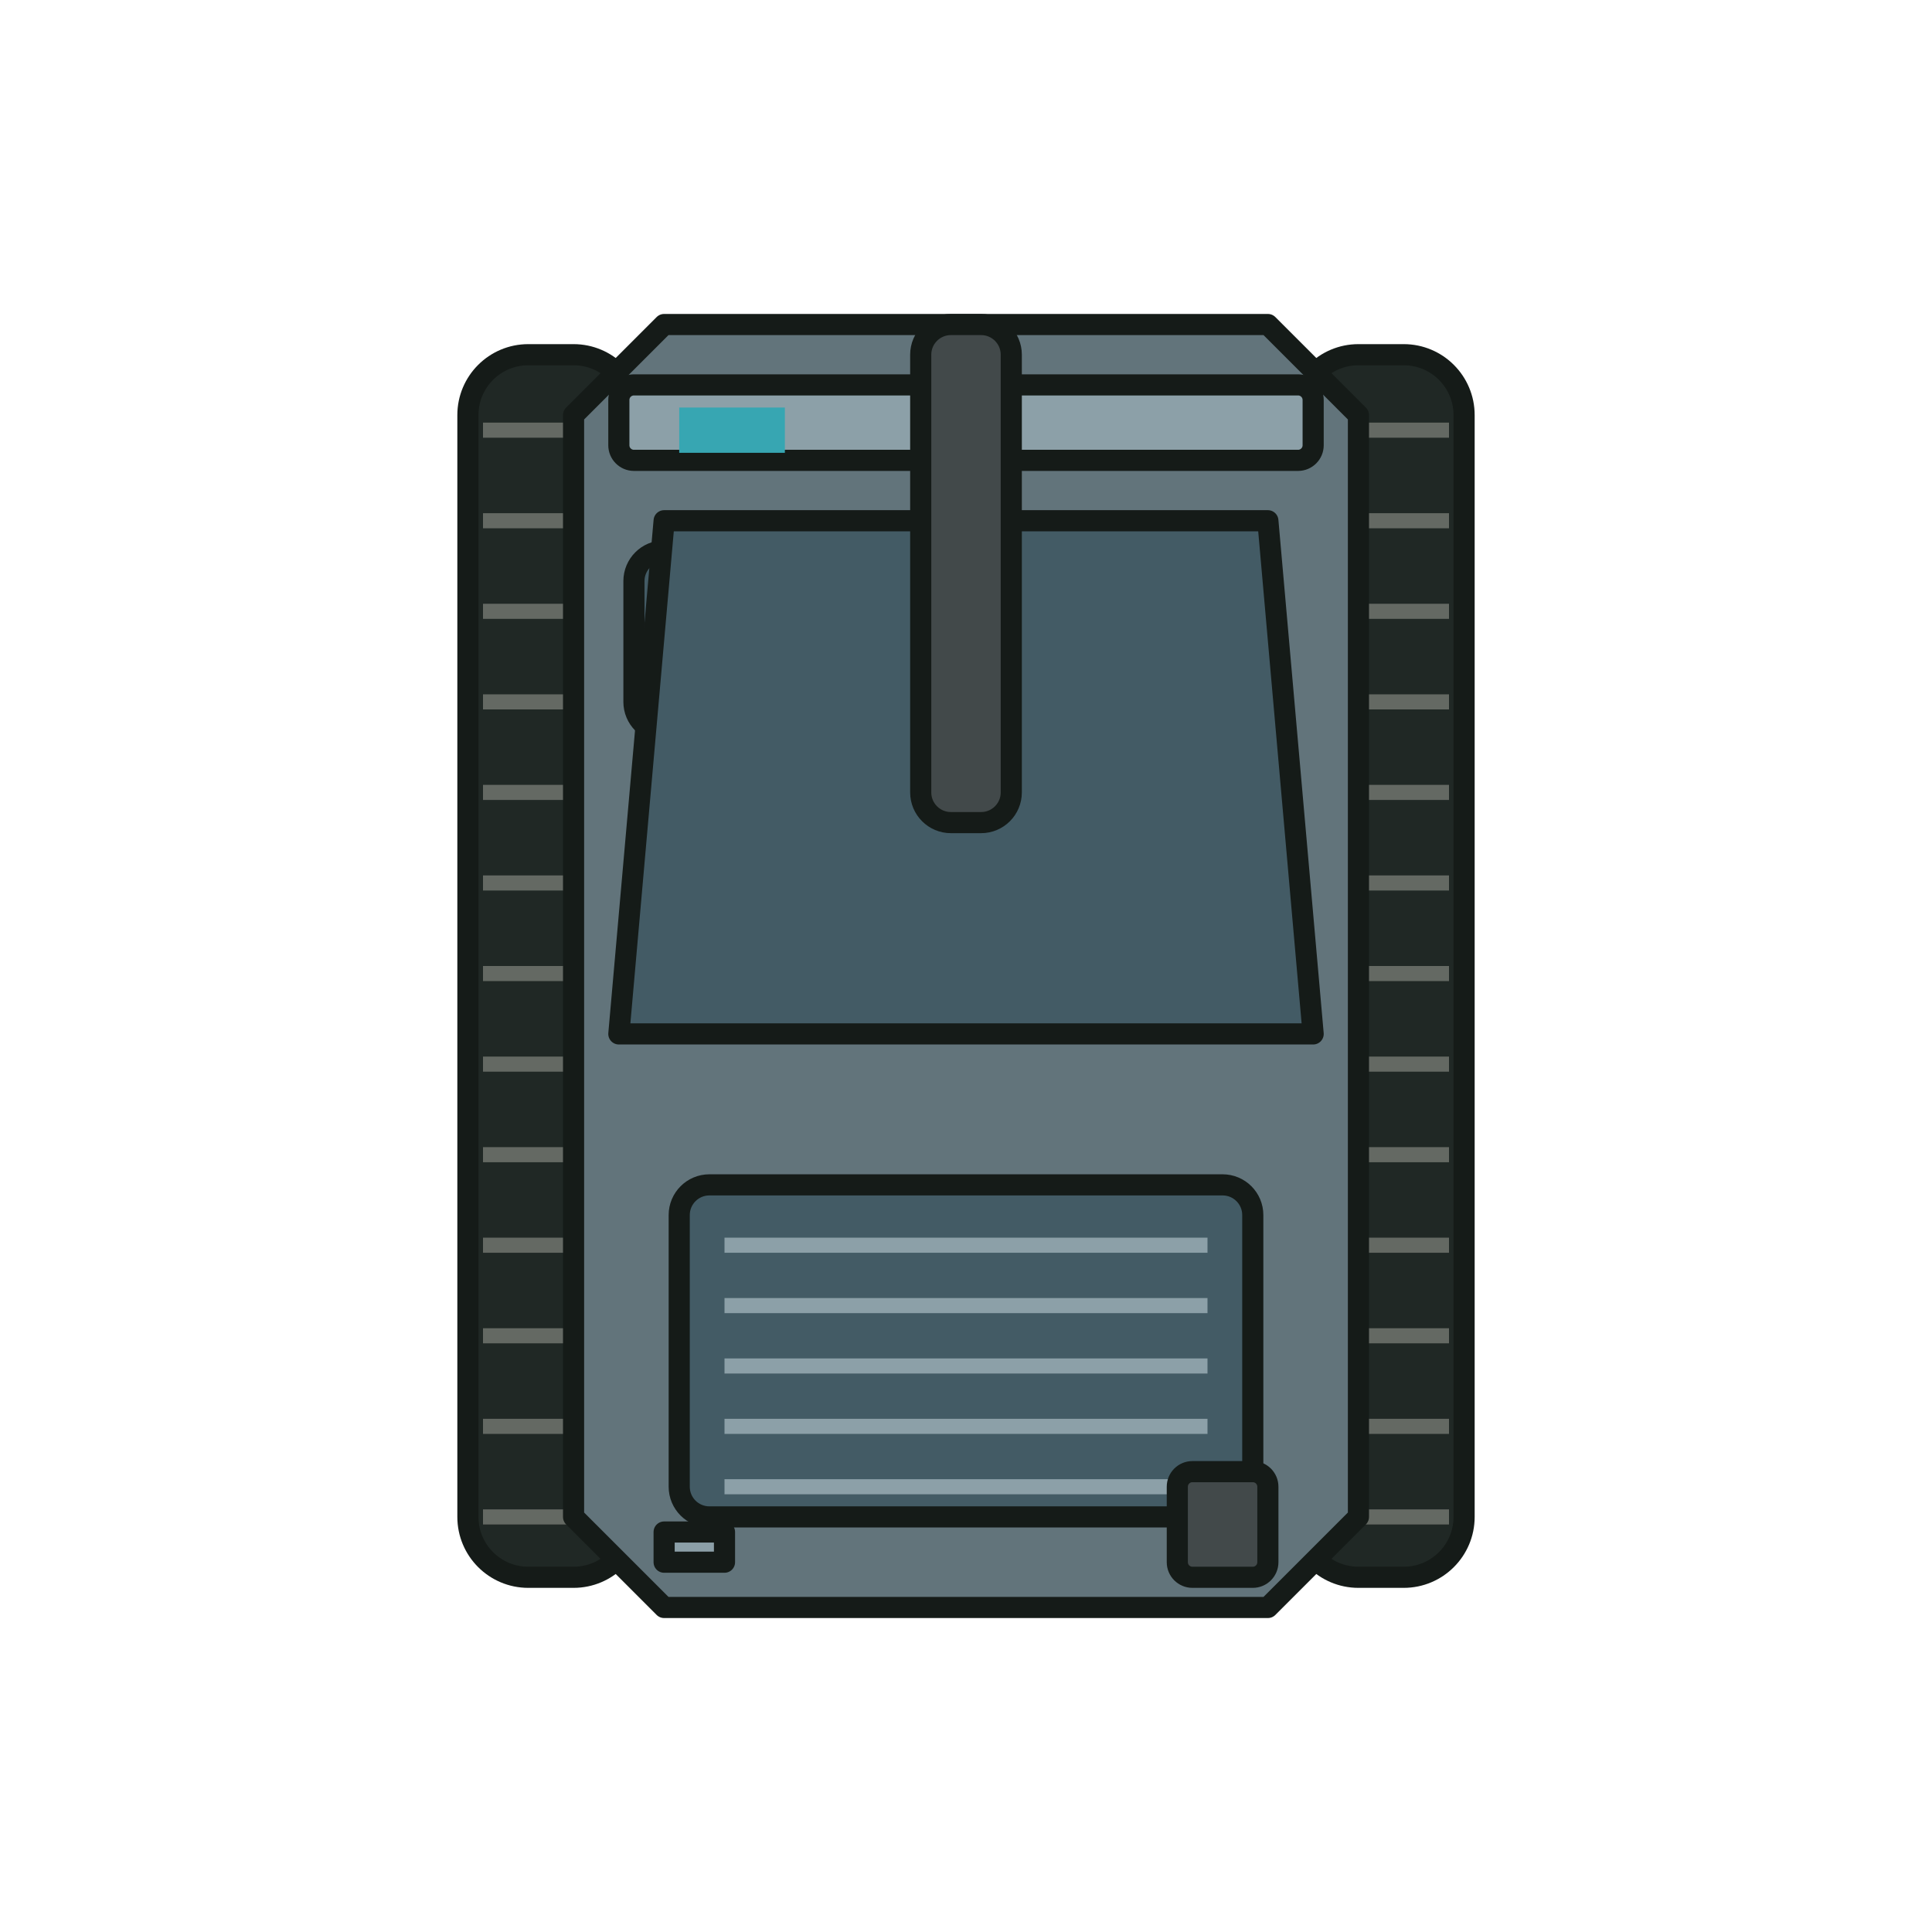
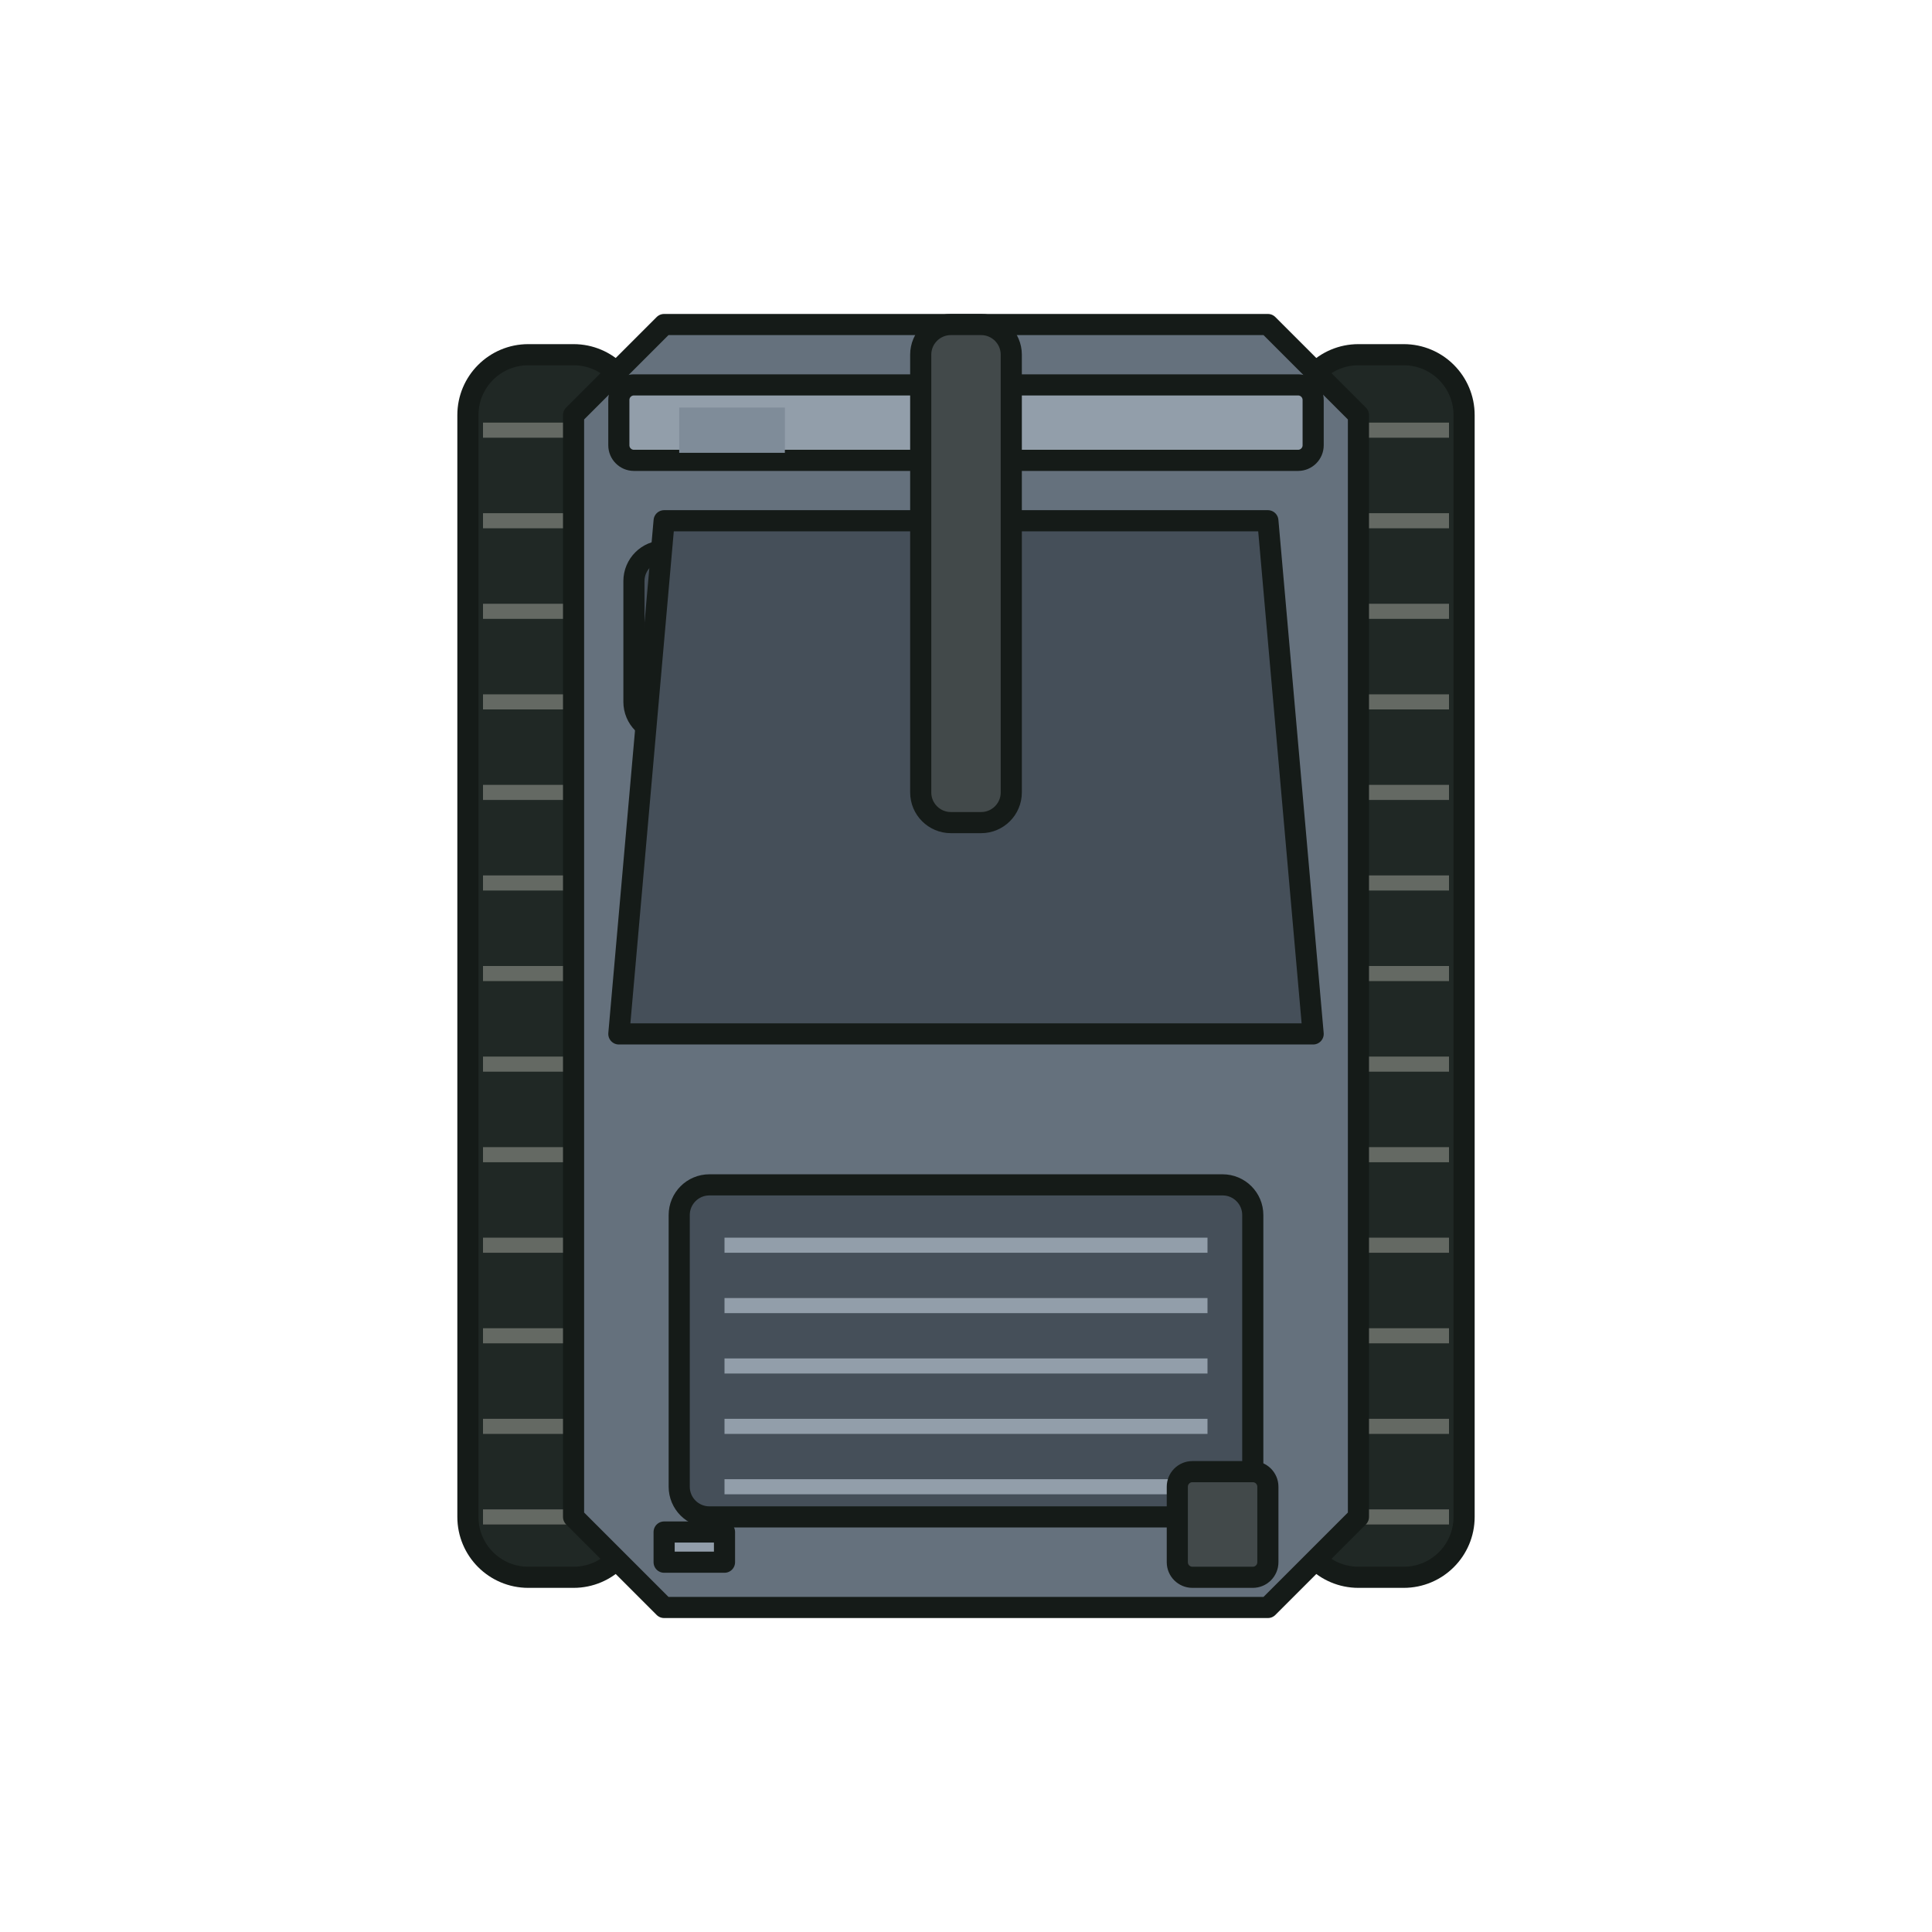
<svg xmlns="http://www.w3.org/2000/svg" viewBox="0 0 128 128" width="128" height="128" data-profile="germany-stuh42">
  <g stroke="#151b18" stroke-width="1.4" stroke-linejoin="round">
    <rect x="31" y="23.5" width="11" height="81" rx="4" fill="#202825" />
    <path d="M32 28.5L41 28.5" stroke="#646963" stroke-width="1" />
    <path d="M32 34.5L41 34.5" stroke="#646963" stroke-width="1" />
    <path d="M32 40.5L41 40.5" stroke="#646963" stroke-width="1" />
    <path d="M32 46.5L41 46.5" stroke="#646963" stroke-width="1" />
    <path d="M32 52.5L41 52.5" stroke="#646963" stroke-width="1" />
    <path d="M32 58.5L41 58.5" stroke="#646963" stroke-width="1" />
    <path d="M32 64.5L41 64.5" stroke="#646963" stroke-width="1" />
    <path d="M32 70.5L41 70.5" stroke="#646963" stroke-width="1" />
    <path d="M32 76.5L41 76.5" stroke="#646963" stroke-width="1" />
    <path d="M32 82.5L41 82.5" stroke="#646963" stroke-width="1" />
    <path d="M32 88.5L41 88.5" stroke="#646963" stroke-width="1" />
    <path d="M32 94.5L41 94.5" stroke="#646963" stroke-width="1" />
    <path d="M32 100.5L41 100.5" stroke="#646963" stroke-width="1" />
    <rect x="86" y="23.5" width="11" height="81" rx="4" fill="#202825" />
    <path d="M87 28.5L96 28.5" stroke="#646963" stroke-width="1" />
    <path d="M87 34.5L96 34.5" stroke="#646963" stroke-width="1" />
    <path d="M87 40.5L96 40.5" stroke="#646963" stroke-width="1" />
    <path d="M87 46.5L96 46.5" stroke="#646963" stroke-width="1" />
    <path d="M87 52.5L96 52.5" stroke="#646963" stroke-width="1" />
    <path d="M87 58.5L96 58.5" stroke="#646963" stroke-width="1" />
    <path d="M87 64.5L96 64.5" stroke="#646963" stroke-width="1" />
    <path d="M87 70.5L96 70.5" stroke="#646963" stroke-width="1" />
    <path d="M87 76.5L96 76.5" stroke="#646963" stroke-width="1" />
    <path d="M87 82.5L96 82.5" stroke="#646963" stroke-width="1" />
    <path d="M87 88.5L96 88.5" stroke="#646963" stroke-width="1" />
    <path d="M87 94.5L96 94.5" stroke="#646963" stroke-width="1" />
    <path d="M87 100.5L96 100.5" stroke="#646963" stroke-width="1" />
-     <path d="M44 21.5H84L90 27.5V100.5L84 106.5H44L38 100.5V27.5Z" fill="#62747b" />
-     <rect x="41" y="25.5" width="46" height="5" rx="1" fill="#8ca0a8" />
-     <rect x="45" y="78.5" width="38" height="22" rx="2" fill="#435b65" />
-     <path d="M48 82.5L80 82.5" stroke="#8ca0a8" stroke-width="1" />
-     <path d="M48 86.5L80 86.5" stroke="#8ca0a8" stroke-width="1" />
-     <path d="M48 90.5L80 90.5" stroke="#8ca0a8" stroke-width="1" />
-     <path d="M48 94.5L80 94.5" stroke="#8ca0a8" stroke-width="1" />
-     <path d="M48 98.5L80 98.5" stroke="#8ca0a8" stroke-width="1" />
+     <path d="M44 21.5H84L90 27.5V100.5L84 106.5H44L38 100.5V27.5Z" fill="#65717d" />
+     <rect x="41" y="25.5" width="46" height="5" rx="1" fill="#929eaa" />
+     <rect x="45" y="78.5" width="38" height="22" rx="2" fill="#454f59" />
+     <path d="M48 82.5L80 82.5" stroke="#929eaa" stroke-width="1" />
+     <path d="M48 86.5L80 86.5" stroke="#929eaa" stroke-width="1" />
+     <path d="M48 90.5L80 90.5" stroke="#929eaa" stroke-width="1" />
+     <path d="M48 94.5L80 94.5" stroke="#929eaa" stroke-width="1" />
+     <path d="M48 98.5L80 98.5" stroke="#929eaa" stroke-width="1" />
    <rect x="78" y="97.5" width="6" height="7" rx="1" fill="#42494a" />
-     <rect x="42" y="36.5" width="9" height="12" rx="2" fill="#435b65" />
-     <path d="M44 34.5H84L87 68.5H41Z" fill="#435b65" />
+     <rect x="42" y="36.5" width="9" height="12" rx="2" fill="#454f59" />
+     <path d="M44 34.5H84L87 68.5H41Z" fill="#454f59" />
    <rect x="61" y="21.5" width="6" height="33" rx="2" fill="#42494a" />
-     <rect x="44" y="101.5" width="4" height="2" rx="0" fill="#8ca0a8" />
-     <path d="M45 28.5L52 28.5" stroke="#37a6b2" stroke-width="3" />
+     <rect x="44" y="101.5" width="4" height="2" rx="0" fill="#929eaa" />
+     <path d="M45 28.5L52 28.5" stroke="#7f8c99" stroke-width="3" />
  </g>
</svg>
